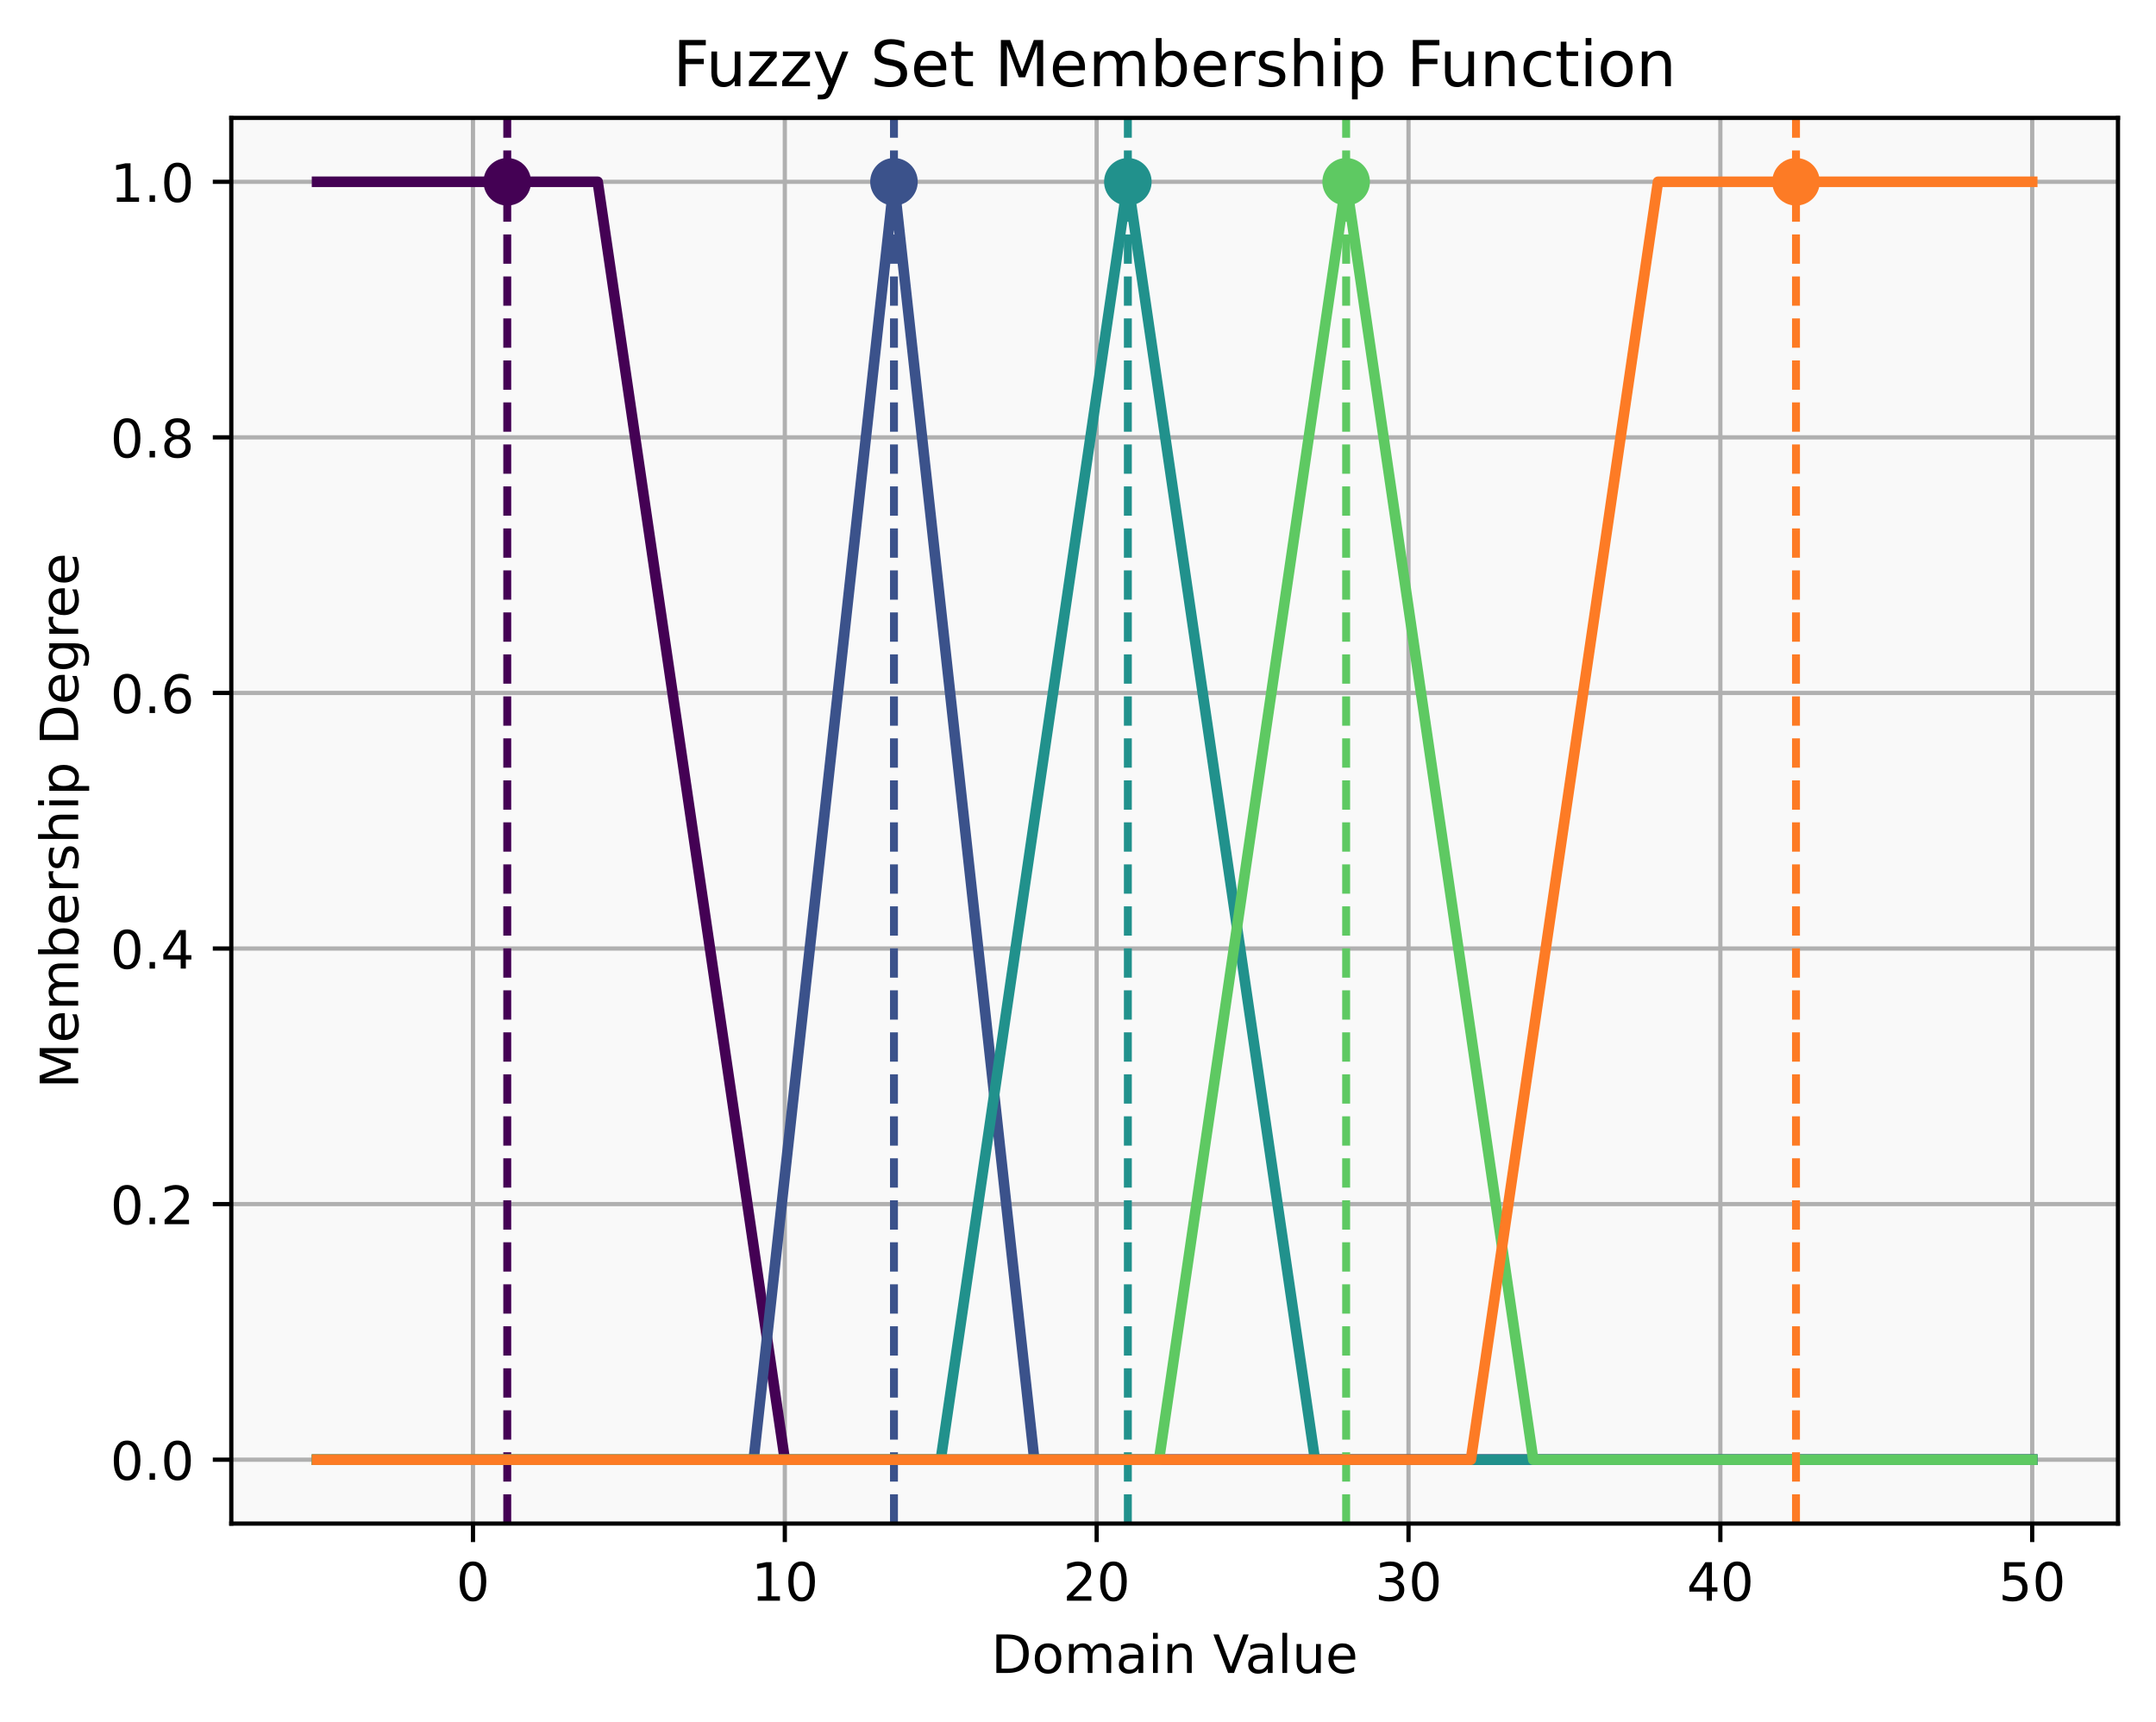
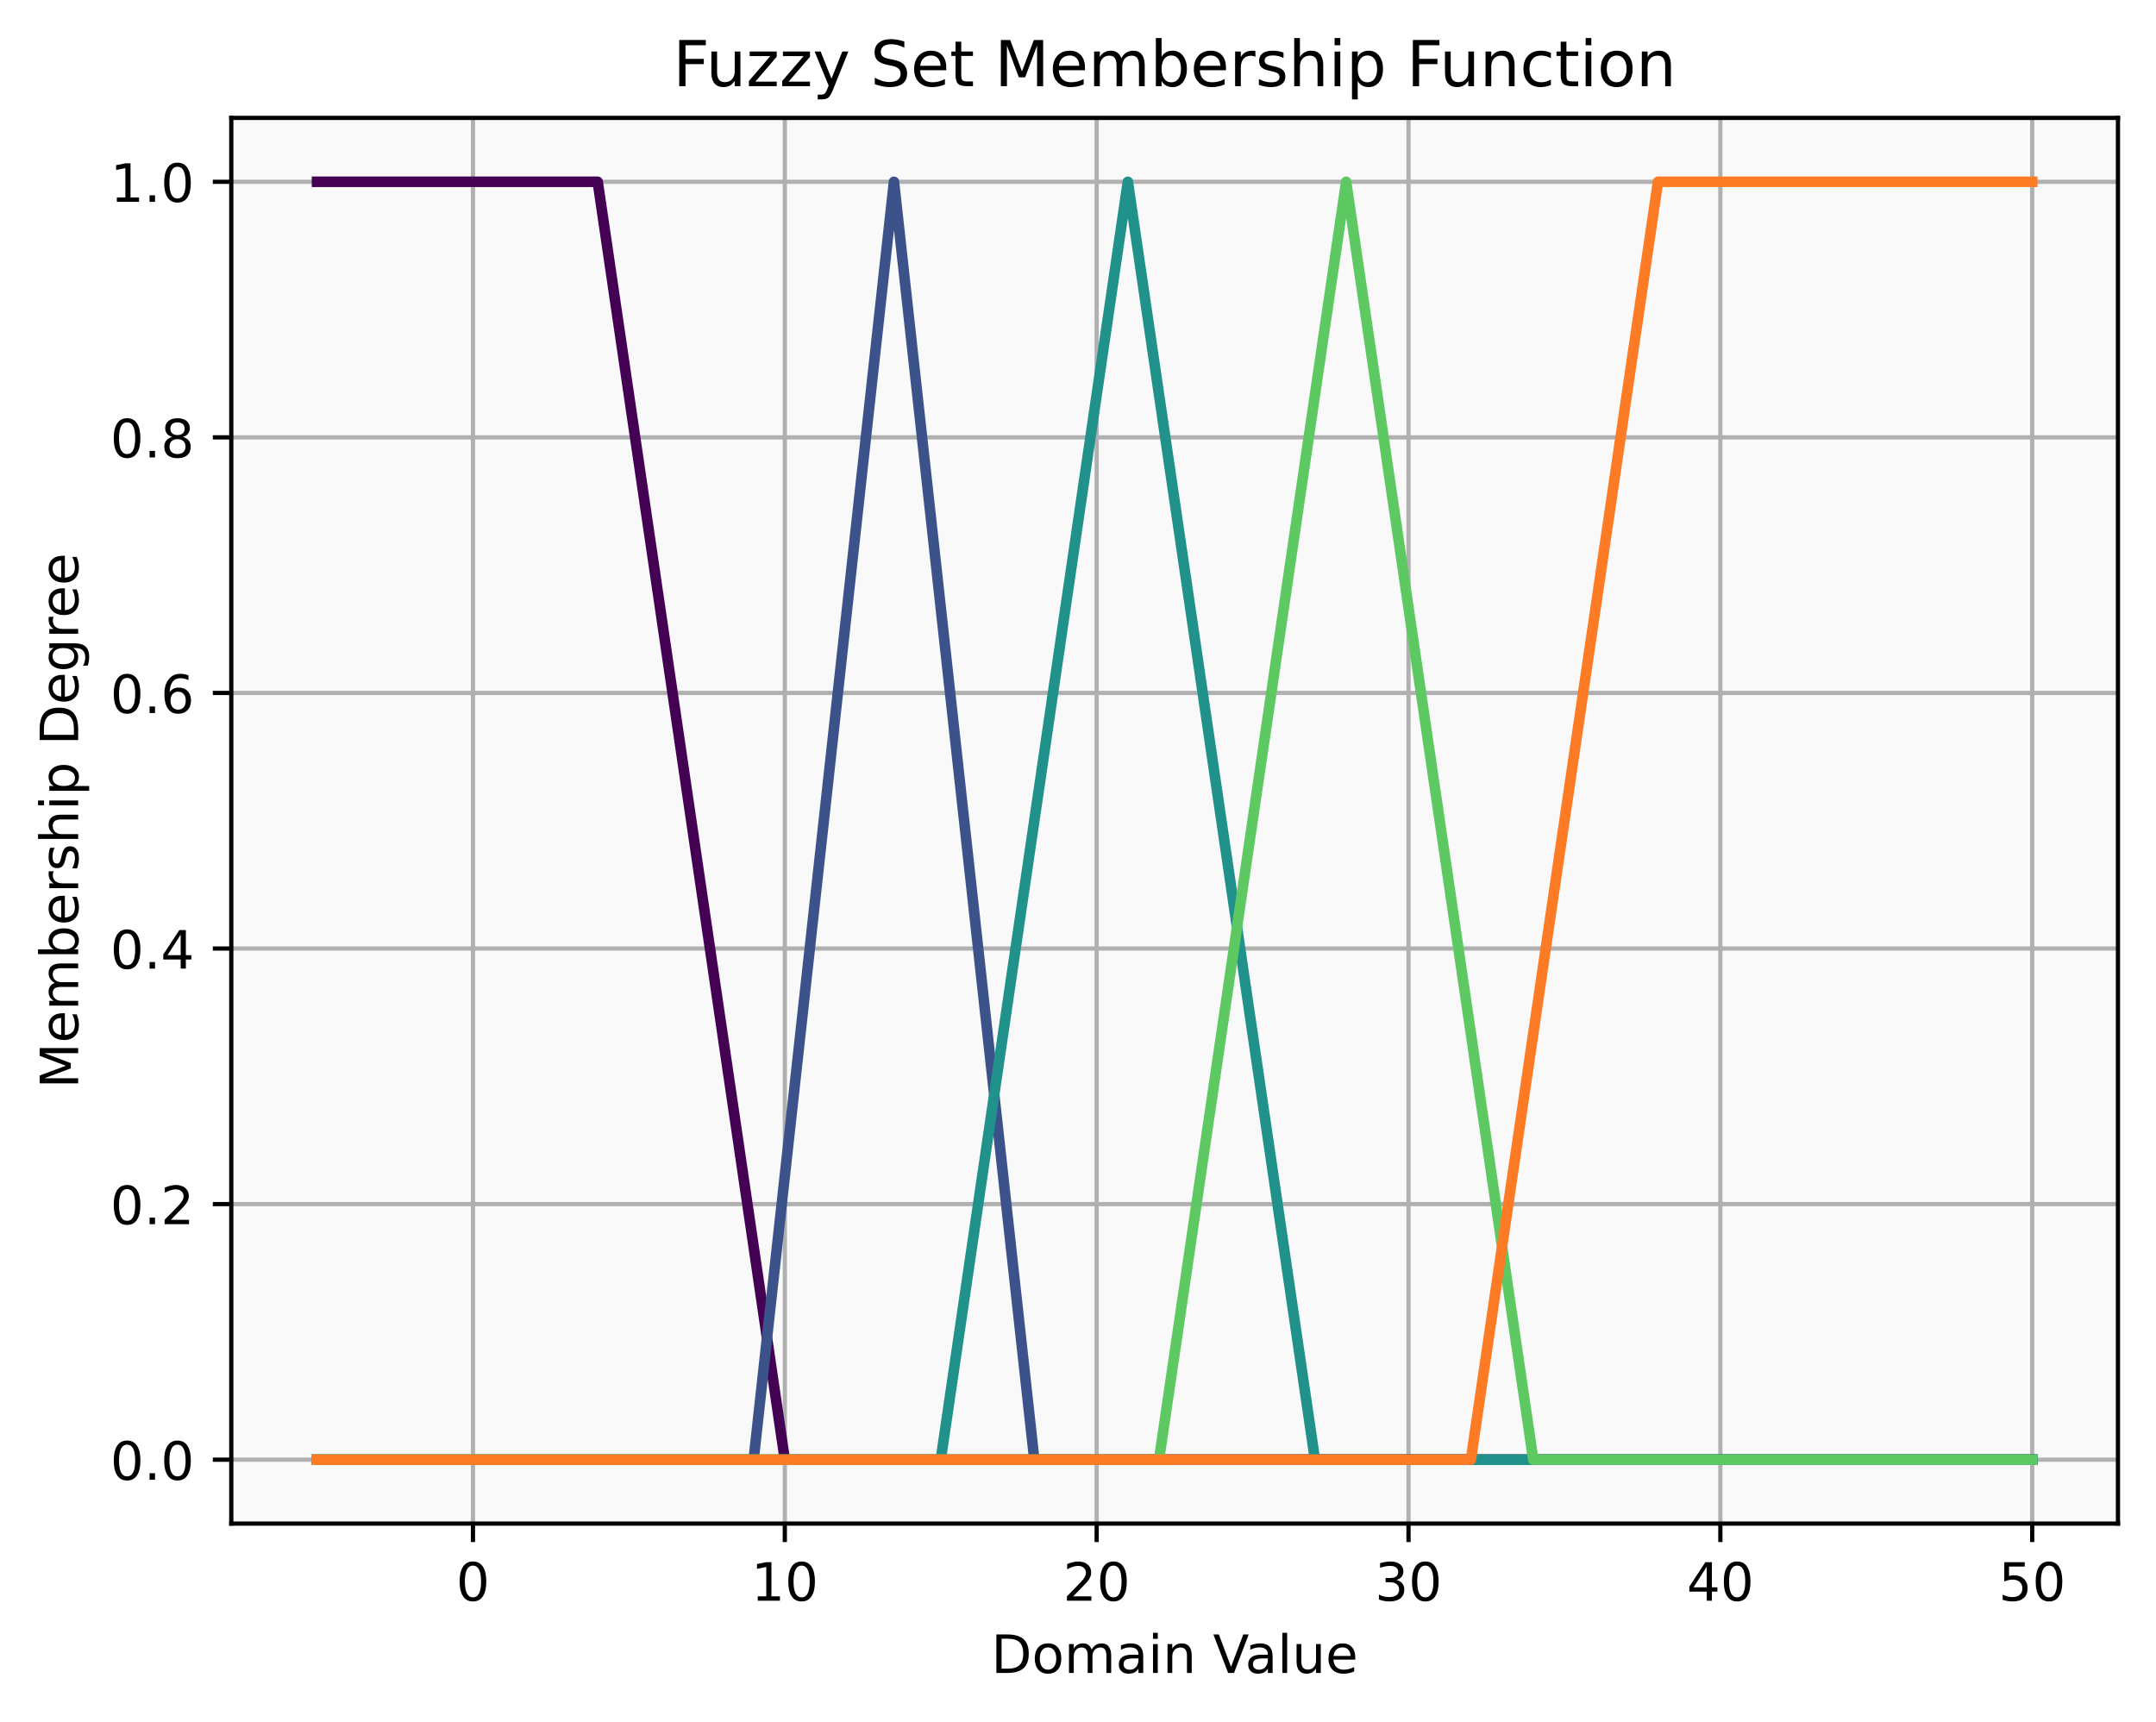
<svg xmlns="http://www.w3.org/2000/svg" xmlns:xlink="http://www.w3.org/1999/xlink" width="408.101pt" height="325.986pt" viewBox="0 0 408.101 325.986" version="1.1">
  <defs>
    <style type="text/css">*{stroke-linejoin: round; stroke-linecap: butt}</style>
  </defs>
  <g id="figure_1">
    <g id="patch_1">
      <path d="M 0 325.986  L 408.101 325.986  L 408.101 0  L 0 0  z " style="fill: #ffffff" />
    </g>
    <g id="axes_1">
      <g id="patch_2">
        <path d="M 43.781 288.43  L 400.901 288.43  L 400.901 22.318  L 43.781 22.318  z " style="fill: #d3d3d3; fill-opacity: 0.133" />
      </g>
      <g id="matplotlib.axis_1">
        <g id="xtick_1">
          <g id="line2d_1">
-             <path d="M 89.528 288.43  L 89.528 22.318  " clip-path="url(#p053560d22e)" style="fill: none; stroke: #b0b0b0; stroke-width: 0.8; stroke-linecap: square" />
+             <path d="M 89.528 288.43  L 89.528 22.318  " clip-path="url(#p61e82cc8e2)" style="fill: none; stroke: #b0b0b0; stroke-width: 0.8; stroke-linecap: square" />
          </g>
          <g id="line2d_2">
            <defs>
-               <path id="md1bb766050" d="M 0 0  L 0 3.5  " style="stroke: #000000; stroke-width: 0.8" />
+               <path id="m8ed351b00f" d="M 0 0  L 0 3.5  " style="stroke: #000000; stroke-width: 0.8" />
            </defs>
            <g>
-               <use xlink:href="#md1bb766050" x="89.528" y="288.43" style="stroke: #000000; stroke-width: 0.8" />
+               <use xlink:href="#m8ed351b00f" x="89.528" y="288.43" style="stroke: #000000; stroke-width: 0.8" />
            </g>
          </g>
          <g id="text_1">
            <g transform="translate(86.34678 303.0286) scale(0.1 -0.1)">
              <defs>
                <path id="DejaVuSans-30" d="M 2034 4250  Q 1547 4250 1301 3770  Q 1056 3291 1056 2328  Q 1056 1369 1301 889  Q 1547 409 2034 409  Q 2525 409 2770 889  Q 3016 1369 3016 2328  Q 3016 3291 2770 3770  Q 2525 4250 2034 4250  z M 2034 4750  Q 2819 4750 3233 4129  Q 3647 3509 3647 2328  Q 3647 1150 3233 529  Q 2819 -91 2034 -91  Q 1250 -91 836 529  Q 422 1150 422 2328  Q 422 3509 836 4129  Q 1250 4750 2034 4750  z " transform="scale(0.015625)" />
              </defs>
              <use xlink:href="#DejaVuSans-30" />
            </g>
          </g>
        </g>
        <g id="xtick_2">
          <g id="line2d_3">
-             <path d="M 148.556 288.43  L 148.556 22.318  " clip-path="url(#p053560d22e)" style="fill: none; stroke: #b0b0b0; stroke-width: 0.8; stroke-linecap: square" />
+             <path d="M 148.556 288.43  L 148.556 22.318  " clip-path="url(#p61e82cc8e2)" style="fill: none; stroke: #b0b0b0; stroke-width: 0.8; stroke-linecap: square" />
          </g>
          <g id="line2d_4">
            <g>
-               <use xlink:href="#md1bb766050" x="148.556" y="288.43" style="stroke: #000000; stroke-width: 0.8" />
+               <use xlink:href="#m8ed351b00f" x="148.556" y="288.43" style="stroke: #000000; stroke-width: 0.8" />
            </g>
          </g>
          <g id="text_2">
            <g transform="translate(142.1936 303.0286) scale(0.1 -0.1)">
              <defs>
                <path id="DejaVuSans-31" d="M 794 531  L 1825 531  L 1825 4091  L 703 3866  L 703 4441  L 1819 4666  L 2450 4666  L 2450 531  L 3481 531  L 3481 0  L 794 0  L 794 531  z " transform="scale(0.015625)" />
              </defs>
              <use xlink:href="#DejaVuSans-31" />
              <use xlink:href="#DejaVuSans-30" transform="translate(63.62305 0)" />
            </g>
          </g>
        </g>
        <g id="xtick_3">
          <g id="line2d_5">
-             <path d="M 207.584 288.43  L 207.584 22.318  " clip-path="url(#p053560d22e)" style="fill: none; stroke: #b0b0b0; stroke-width: 0.8; stroke-linecap: square" />
+             <path d="M 207.584 288.43  L 207.584 22.318  " clip-path="url(#p61e82cc8e2)" style="fill: none; stroke: #b0b0b0; stroke-width: 0.8; stroke-linecap: square" />
          </g>
          <g id="line2d_6">
            <g>
-               <use xlink:href="#md1bb766050" x="207.584" y="288.43" style="stroke: #000000; stroke-width: 0.8" />
+               <use xlink:href="#m8ed351b00f" x="207.584" y="288.43" style="stroke: #000000; stroke-width: 0.8" />
            </g>
          </g>
          <g id="text_3">
            <g transform="translate(201.2217 303.0286) scale(0.1 -0.1)">
              <defs>
                <path id="DejaVuSans-32" d="M 1228 531  L 3431 531  L 3431 0  L 469 0  L 469 531  Q 828 903 1448 1529  Q 2069 2156 2228 2338  Q 2531 2678 2651 2914  Q 2772 3150 2772 3378  Q 2772 3750 2511 3984  Q 2250 4219 1831 4219  Q 1534 4219 1204 4116  Q 875 4013 500 3803  L 500 4441  Q 881 4594 1212 4672  Q 1544 4750 1819 4750  Q 2544 4750 2975 4387  Q 3406 4025 3406 3419  Q 3406 3131 3298 2873  Q 3191 2616 2906 2266  Q 2828 2175 2409 1742  Q 1991 1309 1228 531  z " transform="scale(0.015625)" />
              </defs>
              <use xlink:href="#DejaVuSans-32" />
              <use xlink:href="#DejaVuSans-30" transform="translate(63.62305 0)" />
            </g>
          </g>
        </g>
        <g id="xtick_4">
          <g id="line2d_7">
-             <path d="M 266.612 288.43  L 266.612 22.318  " clip-path="url(#p053560d22e)" style="fill: none; stroke: #b0b0b0; stroke-width: 0.8; stroke-linecap: square" />
+             <path d="M 266.612 288.43  L 266.612 22.318  " clip-path="url(#p61e82cc8e2)" style="fill: none; stroke: #b0b0b0; stroke-width: 0.8; stroke-linecap: square" />
          </g>
          <g id="line2d_8">
            <g>
-               <use xlink:href="#md1bb766050" x="266.612" y="288.43" style="stroke: #000000; stroke-width: 0.8" />
+               <use xlink:href="#m8ed351b00f" x="266.612" y="288.43" style="stroke: #000000; stroke-width: 0.8" />
            </g>
          </g>
          <g id="text_4">
            <g transform="translate(260.2498 303.0286) scale(0.1 -0.1)">
              <defs>
                <path id="DejaVuSans-33" d="M 2597 2516  Q 3050 2419 3304 2112  Q 3559 1806 3559 1356  Q 3559 666 3084 287  Q 2609 -91 1734 -91  Q 1441 -91 1130 -33  Q 819 25 488 141  L 488 750  Q 750 597 1062 519  Q 1375 441 1716 441  Q 2309 441 2620 675  Q 2931 909 2931 1356  Q 2931 1769 2642 2001  Q 2353 2234 1838 2234  L 1294 2234  L 1294 2753  L 1863 2753  Q 2328 2753 2575 2939  Q 2822 3125 2822 3475  Q 2822 3834 2567 4026  Q 2313 4219 1838 4219  Q 1578 4219 1281 4162  Q 984 4106 628 3988  L 628 4550  Q 988 4650 1302 4700  Q 1616 4750 1894 4750  Q 2613 4750 3031 4423  Q 3450 4097 3450 3541  Q 3450 3153 3228 2886  Q 3006 2619 2597 2516  z " transform="scale(0.015625)" />
              </defs>
              <use xlink:href="#DejaVuSans-33" />
              <use xlink:href="#DejaVuSans-30" transform="translate(63.62305 0)" />
            </g>
          </g>
        </g>
        <g id="xtick_5">
          <g id="line2d_9">
-             <path d="M 325.64 288.43  L 325.64 22.318  " clip-path="url(#p053560d22e)" style="fill: none; stroke: #b0b0b0; stroke-width: 0.8; stroke-linecap: square" />
+             <path d="M 325.64 288.43  L 325.64 22.318  " clip-path="url(#p61e82cc8e2)" style="fill: none; stroke: #b0b0b0; stroke-width: 0.8; stroke-linecap: square" />
          </g>
          <g id="line2d_10">
            <g>
-               <use xlink:href="#md1bb766050" x="325.64" y="288.43" style="stroke: #000000; stroke-width: 0.8" />
+               <use xlink:href="#m8ed351b00f" x="325.64" y="288.43" style="stroke: #000000; stroke-width: 0.8" />
            </g>
          </g>
          <g id="text_5">
            <g transform="translate(319.2779 303.0286) scale(0.1 -0.1)">
              <defs>
                <path id="DejaVuSans-34" d="M 2419 4116  L 825 1625  L 2419 1625  L 2419 4116  z M 2253 4666  L 3047 4666  L 3047 1625  L 3713 1625  L 3713 1100  L 3047 1100  L 3047 0  L 2419 0  L 2419 1100  L 313 1100  L 313 1709  L 2253 4666  z " transform="scale(0.015625)" />
              </defs>
              <use xlink:href="#DejaVuSans-34" />
              <use xlink:href="#DejaVuSans-30" transform="translate(63.62305 0)" />
            </g>
          </g>
        </g>
        <g id="xtick_6">
          <g id="line2d_11">
-             <path d="M 384.669 288.43  L 384.669 22.318  " clip-path="url(#p053560d22e)" style="fill: none; stroke: #b0b0b0; stroke-width: 0.8; stroke-linecap: square" />
+             <path d="M 384.669 288.43  L 384.669 22.318  " clip-path="url(#p61e82cc8e2)" style="fill: none; stroke: #b0b0b0; stroke-width: 0.8; stroke-linecap: square" />
          </g>
          <g id="line2d_12">
            <g>
-               <use xlink:href="#md1bb766050" x="384.669" y="288.43" style="stroke: #000000; stroke-width: 0.8" />
+               <use xlink:href="#m8ed351b00f" x="384.669" y="288.43" style="stroke: #000000; stroke-width: 0.8" />
            </g>
          </g>
          <g id="text_6">
            <g transform="translate(378.306 303.0286) scale(0.1 -0.1)">
              <defs>
                <path id="DejaVuSans-35" d="M 691 4666  L 3169 4666  L 3169 4134  L 1269 4134  L 1269 2991  Q 1406 3038 1543 3061  Q 1681 3084 1819 3084  Q 2600 3084 3056 2656  Q 3513 2228 3513 1497  Q 3513 744 3044 326  Q 2575 -91 1722 -91  Q 1428 -91 1123 -41  Q 819 9 494 109  L 494 744  Q 775 591 1075 516  Q 1375 441 1709 441  Q 2250 441 2565 725  Q 2881 1009 2881 1497  Q 2881 1984 2565 2268  Q 2250 2553 1709 2553  Q 1456 2553 1204 2497  Q 953 2441 691 2322  L 691 4666  z " transform="scale(0.015625)" />
              </defs>
              <use xlink:href="#DejaVuSans-35" />
              <use xlink:href="#DejaVuSans-30" transform="translate(63.62305 0)" />
            </g>
          </g>
        </g>
        <g id="text_7">
          <g transform="translate(187.6194 316.7067) scale(0.1 -0.1)">
            <defs>
              <path id="DejaVuSans-44" d="M 1259 4147  L 1259 519  L 2022 519  Q 2988 519 3436 956  Q 3884 1394 3884 2338  Q 3884 3275 3436 3711  Q 2988 4147 2022 4147  L 1259 4147  z M 628 4666  L 1925 4666  Q 3281 4666 3915 4102  Q 4550 3538 4550 2338  Q 4550 1131 3912 565  Q 3275 0 1925 0  L 628 0  L 628 4666  z " transform="scale(0.015625)" />
              <path id="DejaVuSans-6f" d="M 1959 3097  Q 1497 3097 1228 2736  Q 959 2375 959 1747  Q 959 1119 1226 758  Q 1494 397 1959 397  Q 2419 397 2687 759  Q 2956 1122 2956 1747  Q 2956 2369 2687 2733  Q 2419 3097 1959 3097  z M 1959 3584  Q 2709 3584 3137 3096  Q 3566 2609 3566 1747  Q 3566 888 3137 398  Q 2709 -91 1959 -91  Q 1206 -91 779 398  Q 353 888 353 1747  Q 353 2609 779 3096  Q 1206 3584 1959 3584  z " transform="scale(0.015625)" />
              <path id="DejaVuSans-6d" d="M 3328 2828  Q 3544 3216 3844 3400  Q 4144 3584 4550 3584  Q 5097 3584 5394 3201  Q 5691 2819 5691 2113  L 5691 0  L 5113 0  L 5113 2094  Q 5113 2597 4934 2840  Q 4756 3084 4391 3084  Q 3944 3084 3684 2787  Q 3425 2491 3425 1978  L 3425 0  L 2847 0  L 2847 2094  Q 2847 2600 2669 2842  Q 2491 3084 2119 3084  Q 1678 3084 1418 2786  Q 1159 2488 1159 1978  L 1159 0  L 581 0  L 581 3500  L 1159 3500  L 1159 2956  Q 1356 3278 1631 3431  Q 1906 3584 2284 3584  Q 2666 3584 2933 3390  Q 3200 3197 3328 2828  z " transform="scale(0.015625)" />
              <path id="DejaVuSans-61" d="M 2194 1759  Q 1497 1759 1228 1600  Q 959 1441 959 1056  Q 959 750 1161 570  Q 1363 391 1709 391  Q 2188 391 2477 730  Q 2766 1069 2766 1631  L 2766 1759  L 2194 1759  z M 3341 1997  L 3341 0  L 2766 0  L 2766 531  Q 2569 213 2275 61  Q 1981 -91 1556 -91  Q 1019 -91 701 211  Q 384 513 384 1019  Q 384 1609 779 1909  Q 1175 2209 1959 2209  L 2766 2209  L 2766 2266  Q 2766 2663 2505 2880  Q 2244 3097 1772 3097  Q 1472 3097 1187 3025  Q 903 2953 641 2809  L 641 3341  Q 956 3463 1253 3523  Q 1550 3584 1831 3584  Q 2591 3584 2966 3190  Q 3341 2797 3341 1997  z " transform="scale(0.015625)" />
              <path id="DejaVuSans-69" d="M 603 3500  L 1178 3500  L 1178 0  L 603 0  L 603 3500  z M 603 4863  L 1178 4863  L 1178 4134  L 603 4134  L 603 4863  z " transform="scale(0.015625)" />
              <path id="DejaVuSans-6e" d="M 3513 2113  L 3513 0  L 2938 0  L 2938 2094  Q 2938 2591 2744 2837  Q 2550 3084 2163 3084  Q 1697 3084 1428 2787  Q 1159 2491 1159 1978  L 1159 0  L 581 0  L 581 3500  L 1159 3500  L 1159 2956  Q 1366 3272 1645 3428  Q 1925 3584 2291 3584  Q 2894 3584 3203 3211  Q 3513 2838 3513 2113  z " transform="scale(0.015625)" />
              <path id="DejaVuSans-20" transform="scale(0.015625)" />
              <path id="DejaVuSans-56" d="M 1831 0  L 50 4666  L 709 4666  L 2188 738  L 3669 4666  L 4325 4666  L 2547 0  L 1831 0  z " transform="scale(0.015625)" />
              <path id="DejaVuSans-6c" d="M 603 4863  L 1178 4863  L 1178 0  L 603 0  L 603 4863  z " transform="scale(0.015625)" />
              <path id="DejaVuSans-75" d="M 544 1381  L 544 3500  L 1119 3500  L 1119 1403  Q 1119 906 1312 657  Q 1506 409 1894 409  Q 2359 409 2629 706  Q 2900 1003 2900 1516  L 2900 3500  L 3475 3500  L 3475 0  L 2900 0  L 2900 538  Q 2691 219 2414 64  Q 2138 -91 1772 -91  Q 1169 -91 856 284  Q 544 659 544 1381  z M 1991 3584  L 1991 3584  z " transform="scale(0.015625)" />
              <path id="DejaVuSans-65" d="M 3597 1894  L 3597 1613  L 953 1613  Q 991 1019 1311 708  Q 1631 397 2203 397  Q 2534 397 2845 478  Q 3156 559 3463 722  L 3463 178  Q 3153 47 2828 -22  Q 2503 -91 2169 -91  Q 1331 -91 842 396  Q 353 884 353 1716  Q 353 2575 817 3079  Q 1281 3584 2069 3584  Q 2775 3584 3186 3129  Q 3597 2675 3597 1894  z M 3022 2063  Q 3016 2534 2758 2815  Q 2500 3097 2075 3097  Q 1594 3097 1305 2825  Q 1016 2553 972 2059  L 3022 2063  z " transform="scale(0.015625)" />
            </defs>
            <use xlink:href="#DejaVuSans-44" />
            <use xlink:href="#DejaVuSans-6f" transform="translate(77.00195 0)" />
            <use xlink:href="#DejaVuSans-6d" transform="translate(138.1836 0)" />
            <use xlink:href="#DejaVuSans-61" transform="translate(235.5957 0)" />
            <use xlink:href="#DejaVuSans-69" transform="translate(296.875 0)" />
            <use xlink:href="#DejaVuSans-6e" transform="translate(324.6582 0)" />
            <use xlink:href="#DejaVuSans-20" transform="translate(388.0371 0)" />
            <use xlink:href="#DejaVuSans-56" transform="translate(419.8242 0)" />
            <use xlink:href="#DejaVuSans-61" transform="translate(480.4824 0)" />
            <use xlink:href="#DejaVuSans-6c" transform="translate(541.7617 0)" />
            <use xlink:href="#DejaVuSans-75" transform="translate(569.5449 0)" />
            <use xlink:href="#DejaVuSans-65" transform="translate(632.9238 0)" />
          </g>
        </g>
      </g>
      <g id="matplotlib.axis_2">
        <g id="ytick_1">
          <g id="line2d_13">
-             <path d="M 43.781 276.334  L 400.901 276.334  " clip-path="url(#p053560d22e)" style="fill: none; stroke: #b0b0b0; stroke-width: 0.8; stroke-linecap: square" />
+             <path d="M 43.781 276.334  L 400.901 276.334  " clip-path="url(#p61e82cc8e2)" style="fill: none; stroke: #b0b0b0; stroke-width: 0.8; stroke-linecap: square" />
          </g>
          <g id="line2d_14">
            <defs>
-               <path id="mac6c2e656a" d="M 0 0  L -3.5 0  " style="stroke: #000000; stroke-width: 0.8" />
+               <path id="m18033835db" d="M 0 0  L -3.5 0  " style="stroke: #000000; stroke-width: 0.8" />
            </defs>
            <g>
-               <use xlink:href="#mac6c2e656a" x="43.781" y="276.334" style="stroke: #000000; stroke-width: 0.8" />
+               <use xlink:href="#m18033835db" x="43.781" y="276.334" style="stroke: #000000; stroke-width: 0.8" />
            </g>
          </g>
          <g id="text_8">
            <g transform="translate(20.87813 280.1333) scale(0.1 -0.1)">
              <defs>
                <path id="DejaVuSans-2e" d="M 684 794  L 1344 794  L 1344 0  L 684 0  L 684 794  z " transform="scale(0.015625)" />
              </defs>
              <use xlink:href="#DejaVuSans-30" />
              <use xlink:href="#DejaVuSans-2e" transform="translate(63.62305 0)" />
              <use xlink:href="#DejaVuSans-30" transform="translate(95.41016 0)" />
            </g>
          </g>
        </g>
        <g id="ytick_2">
          <g id="line2d_15">
-             <path d="M 43.781 227.95  L 400.901 227.95  " clip-path="url(#p053560d22e)" style="fill: none; stroke: #b0b0b0; stroke-width: 0.8; stroke-linecap: square" />
+             <path d="M 43.781 227.95  L 400.901 227.95  " clip-path="url(#p61e82cc8e2)" style="fill: none; stroke: #b0b0b0; stroke-width: 0.8; stroke-linecap: square" />
          </g>
          <g id="line2d_16">
            <g>
-               <use xlink:href="#mac6c2e656a" x="43.781" y="227.95" style="stroke: #000000; stroke-width: 0.8" />
+               <use xlink:href="#m18033835db" x="43.781" y="227.95" style="stroke: #000000; stroke-width: 0.8" />
            </g>
          </g>
          <g id="text_9">
            <g transform="translate(20.87813 231.7493) scale(0.1 -0.1)">
              <use xlink:href="#DejaVuSans-30" />
              <use xlink:href="#DejaVuSans-2e" transform="translate(63.62305 0)" />
              <use xlink:href="#DejaVuSans-32" transform="translate(95.41016 0)" />
            </g>
          </g>
        </g>
        <g id="ytick_3">
          <g id="line2d_17">
-             <path d="M 43.781 179.566  L 400.901 179.566  " clip-path="url(#p053560d22e)" style="fill: none; stroke: #b0b0b0; stroke-width: 0.8; stroke-linecap: square" />
+             <path d="M 43.781 179.566  L 400.901 179.566  " clip-path="url(#p61e82cc8e2)" style="fill: none; stroke: #b0b0b0; stroke-width: 0.8; stroke-linecap: square" />
          </g>
          <g id="line2d_18">
            <g>
-               <use xlink:href="#mac6c2e656a" x="43.781" y="179.566" style="stroke: #000000; stroke-width: 0.8" />
+               <use xlink:href="#m18033835db" x="43.781" y="179.566" style="stroke: #000000; stroke-width: 0.8" />
            </g>
          </g>
          <g id="text_10">
            <g transform="translate(20.87813 183.3653) scale(0.1 -0.1)">
              <use xlink:href="#DejaVuSans-30" />
              <use xlink:href="#DejaVuSans-2e" transform="translate(63.62305 0)" />
              <use xlink:href="#DejaVuSans-34" transform="translate(95.41016 0)" />
            </g>
          </g>
        </g>
        <g id="ytick_4">
          <g id="line2d_19">
-             <path d="M 43.781 131.182  L 400.901 131.182  " clip-path="url(#p053560d22e)" style="fill: none; stroke: #b0b0b0; stroke-width: 0.8; stroke-linecap: square" />
+             <path d="M 43.781 131.182  L 400.901 131.182  " clip-path="url(#p61e82cc8e2)" style="fill: none; stroke: #b0b0b0; stroke-width: 0.8; stroke-linecap: square" />
          </g>
          <g id="line2d_20">
            <g>
-               <use xlink:href="#mac6c2e656a" x="43.781" y="131.182" style="stroke: #000000; stroke-width: 0.8" />
+               <use xlink:href="#m18033835db" x="43.781" y="131.182" style="stroke: #000000; stroke-width: 0.8" />
            </g>
          </g>
          <g id="text_11">
            <g transform="translate(20.87813 134.9813) scale(0.1 -0.1)">
              <defs>
                <path id="DejaVuSans-36" d="M 2113 2584  Q 1688 2584 1439 2293  Q 1191 2003 1191 1497  Q 1191 994 1439 701  Q 1688 409 2113 409  Q 2538 409 2786 701  Q 3034 994 3034 1497  Q 3034 2003 2786 2293  Q 2538 2584 2113 2584  z M 3366 4563  L 3366 3988  Q 3128 4100 2886 4159  Q 2644 4219 2406 4219  Q 1781 4219 1451 3797  Q 1122 3375 1075 2522  Q 1259 2794 1537 2939  Q 1816 3084 2150 3084  Q 2853 3084 3261 2657  Q 3669 2231 3669 1497  Q 3669 778 3244 343  Q 2819 -91 2113 -91  Q 1303 -91 875 529  Q 447 1150 447 2328  Q 447 3434 972 4092  Q 1497 4750 2381 4750  Q 2619 4750 2861 4703  Q 3103 4656 3366 4563  z " transform="scale(0.015625)" />
              </defs>
              <use xlink:href="#DejaVuSans-30" />
              <use xlink:href="#DejaVuSans-2e" transform="translate(63.62305 0)" />
              <use xlink:href="#DejaVuSans-36" transform="translate(95.41016 0)" />
            </g>
          </g>
        </g>
        <g id="ytick_5">
          <g id="line2d_21">
-             <path d="M 43.781 82.798  L 400.901 82.798  " clip-path="url(#p053560d22e)" style="fill: none; stroke: #b0b0b0; stroke-width: 0.8; stroke-linecap: square" />
+             <path d="M 43.781 82.798  L 400.901 82.798  " clip-path="url(#p61e82cc8e2)" style="fill: none; stroke: #b0b0b0; stroke-width: 0.8; stroke-linecap: square" />
          </g>
          <g id="line2d_22">
            <g>
-               <use xlink:href="#mac6c2e656a" x="43.781" y="82.798" style="stroke: #000000; stroke-width: 0.8" />
+               <use xlink:href="#m18033835db" x="43.781" y="82.798" style="stroke: #000000; stroke-width: 0.8" />
            </g>
          </g>
          <g id="text_12">
            <g transform="translate(20.87813 86.59734) scale(0.1 -0.1)">
              <defs>
                <path id="DejaVuSans-38" d="M 2034 2216  Q 1584 2216 1326 1975  Q 1069 1734 1069 1313  Q 1069 891 1326 650  Q 1584 409 2034 409  Q 2484 409 2743 651  Q 3003 894 3003 1313  Q 3003 1734 2745 1975  Q 2488 2216 2034 2216  z M 1403 2484  Q 997 2584 770 2862  Q 544 3141 544 3541  Q 544 4100 942 4425  Q 1341 4750 2034 4750  Q 2731 4750 3128 4425  Q 3525 4100 3525 3541  Q 3525 3141 3298 2862  Q 3072 2584 2669 2484  Q 3125 2378 3379 2068  Q 3634 1759 3634 1313  Q 3634 634 3220 271  Q 2806 -91 2034 -91  Q 1263 -91 848 271  Q 434 634 434 1313  Q 434 1759 690 2068  Q 947 2378 1403 2484  z M 1172 3481  Q 1172 3119 1398 2916  Q 1625 2713 2034 2713  Q 2441 2713 2670 2916  Q 2900 3119 2900 3481  Q 2900 3844 2670 4047  Q 2441 4250 2034 4250  Q 1625 4250 1398 4047  Q 1172 3844 1172 3481  z " transform="scale(0.015625)" />
              </defs>
              <use xlink:href="#DejaVuSans-30" />
              <use xlink:href="#DejaVuSans-2e" transform="translate(63.62305 0)" />
              <use xlink:href="#DejaVuSans-38" transform="translate(95.41016 0)" />
            </g>
          </g>
        </g>
        <g id="ytick_6">
          <g id="line2d_23">
-             <path d="M 43.781 34.414  L 400.901 34.414  " clip-path="url(#p053560d22e)" style="fill: none; stroke: #b0b0b0; stroke-width: 0.8; stroke-linecap: square" />
+             <path d="M 43.781 34.414  L 400.901 34.414  " clip-path="url(#p61e82cc8e2)" style="fill: none; stroke: #b0b0b0; stroke-width: 0.8; stroke-linecap: square" />
          </g>
          <g id="line2d_24">
            <g>
-               <use xlink:href="#mac6c2e656a" x="43.781" y="34.414" style="stroke: #000000; stroke-width: 0.8" />
+               <use xlink:href="#m18033835db" x="43.781" y="34.414" style="stroke: #000000; stroke-width: 0.8" />
            </g>
          </g>
          <g id="text_13">
            <g transform="translate(20.87813 38.21334) scale(0.1 -0.1)">
              <use xlink:href="#DejaVuSans-31" />
              <use xlink:href="#DejaVuSans-2e" transform="translate(63.62305 0)" />
              <use xlink:href="#DejaVuSans-30" transform="translate(95.41016 0)" />
            </g>
          </g>
        </g>
        <g id="text_14">
          <g transform="translate(14.79844 206.064) rotate(-90) scale(0.1 -0.1)">
            <defs>
              <path id="DejaVuSans-4d" d="M 628 4666  L 1569 4666  L 2759 1491  L 3956 4666  L 4897 4666  L 4897 0  L 4281 0  L 4281 4097  L 3078 897  L 2444 897  L 1241 4097  L 1241 0  L 628 0  L 628 4666  z " transform="scale(0.015625)" />
              <path id="DejaVuSans-62" d="M 3116 1747  Q 3116 2381 2855 2742  Q 2594 3103 2138 3103  Q 1681 3103 1420 2742  Q 1159 2381 1159 1747  Q 1159 1113 1420 752  Q 1681 391 2138 391  Q 2594 391 2855 752  Q 3116 1113 3116 1747  z M 1159 2969  Q 1341 3281 1617 3432  Q 1894 3584 2278 3584  Q 2916 3584 3314 3078  Q 3713 2572 3713 1747  Q 3713 922 3314 415  Q 2916 -91 2278 -91  Q 1894 -91 1617 61  Q 1341 213 1159 525  L 1159 0  L 581 0  L 581 4863  L 1159 4863  L 1159 2969  z " transform="scale(0.015625)" />
              <path id="DejaVuSans-72" d="M 2631 2963  Q 2534 3019 2420 3045  Q 2306 3072 2169 3072  Q 1681 3072 1420 2755  Q 1159 2438 1159 1844  L 1159 0  L 581 0  L 581 3500  L 1159 3500  L 1159 2956  Q 1341 3275 1631 3429  Q 1922 3584 2338 3584  Q 2397 3584 2469 3576  Q 2541 3569 2628 3553  L 2631 2963  z " transform="scale(0.015625)" />
              <path id="DejaVuSans-73" d="M 2834 3397  L 2834 2853  Q 2591 2978 2328 3040  Q 2066 3103 1784 3103  Q 1356 3103 1142 2972  Q 928 2841 928 2578  Q 928 2378 1081 2264  Q 1234 2150 1697 2047  L 1894 2003  Q 2506 1872 2764 1633  Q 3022 1394 3022 966  Q 3022 478 2636 193  Q 2250 -91 1575 -91  Q 1294 -91 989 -36  Q 684 19 347 128  L 347 722  Q 666 556 975 473  Q 1284 391 1588 391  Q 1994 391 2212 530  Q 2431 669 2431 922  Q 2431 1156 2273 1281  Q 2116 1406 1581 1522  L 1381 1569  Q 847 1681 609 1914  Q 372 2147 372 2553  Q 372 3047 722 3315  Q 1072 3584 1716 3584  Q 2034 3584 2315 3537  Q 2597 3491 2834 3397  z " transform="scale(0.015625)" />
              <path id="DejaVuSans-68" d="M 3513 2113  L 3513 0  L 2938 0  L 2938 2094  Q 2938 2591 2744 2837  Q 2550 3084 2163 3084  Q 1697 3084 1428 2787  Q 1159 2491 1159 1978  L 1159 0  L 581 0  L 581 4863  L 1159 4863  L 1159 2956  Q 1366 3272 1645 3428  Q 1925 3584 2291 3584  Q 2894 3584 3203 3211  Q 3513 2838 3513 2113  z " transform="scale(0.015625)" />
              <path id="DejaVuSans-70" d="M 1159 525  L 1159 -1331  L 581 -1331  L 581 3500  L 1159 3500  L 1159 2969  Q 1341 3281 1617 3432  Q 1894 3584 2278 3584  Q 2916 3584 3314 3078  Q 3713 2572 3713 1747  Q 3713 922 3314 415  Q 2916 -91 2278 -91  Q 1894 -91 1617 61  Q 1341 213 1159 525  z M 3116 1747  Q 3116 2381 2855 2742  Q 2594 3103 2138 3103  Q 1681 3103 1420 2742  Q 1159 2381 1159 1747  Q 1159 1113 1420 752  Q 1681 391 2138 391  Q 2594 391 2855 752  Q 3116 1113 3116 1747  z " transform="scale(0.015625)" />
              <path id="DejaVuSans-67" d="M 2906 1791  Q 2906 2416 2648 2759  Q 2391 3103 1925 3103  Q 1463 3103 1205 2759  Q 947 2416 947 1791  Q 947 1169 1205 825  Q 1463 481 1925 481  Q 2391 481 2648 825  Q 2906 1169 2906 1791  z M 3481 434  Q 3481 -459 3084 -895  Q 2688 -1331 1869 -1331  Q 1566 -1331 1297 -1286  Q 1028 -1241 775 -1147  L 775 -588  Q 1028 -725 1275 -790  Q 1522 -856 1778 -856  Q 2344 -856 2625 -561  Q 2906 -266 2906 331  L 2906 616  Q 2728 306 2450 153  Q 2172 0 1784 0  Q 1141 0 747 490  Q 353 981 353 1791  Q 353 2603 747 3093  Q 1141 3584 1784 3584  Q 2172 3584 2450 3431  Q 2728 3278 2906 2969  L 2906 3500  L 3481 3500  L 3481 434  z " transform="scale(0.015625)" />
            </defs>
            <use xlink:href="#DejaVuSans-4d" />
            <use xlink:href="#DejaVuSans-65" transform="translate(86.2793 0)" />
            <use xlink:href="#DejaVuSans-6d" transform="translate(147.8027 0)" />
            <use xlink:href="#DejaVuSans-62" transform="translate(245.2148 0)" />
            <use xlink:href="#DejaVuSans-65" transform="translate(308.6914 0)" />
            <use xlink:href="#DejaVuSans-72" transform="translate(370.2148 0)" />
            <use xlink:href="#DejaVuSans-73" transform="translate(411.3281 0)" />
            <use xlink:href="#DejaVuSans-68" transform="translate(463.4277 0)" />
            <use xlink:href="#DejaVuSans-69" transform="translate(526.8066 0)" />
            <use xlink:href="#DejaVuSans-70" transform="translate(554.5898 0)" />
            <use xlink:href="#DejaVuSans-20" transform="translate(618.0664 0)" />
            <use xlink:href="#DejaVuSans-44" transform="translate(649.8535 0)" />
            <use xlink:href="#DejaVuSans-65" transform="translate(726.8555 0)" />
            <use xlink:href="#DejaVuSans-67" transform="translate(788.3789 0)" />
            <use xlink:href="#DejaVuSans-72" transform="translate(851.8555 0)" />
            <use xlink:href="#DejaVuSans-65" transform="translate(890.7188 0)" />
            <use xlink:href="#DejaVuSans-65" transform="translate(952.2422 0)" />
          </g>
        </g>
      </g>
      <g id="line2d_25">
-         <path d="M 60.014 34.414  L 113.139 34.414  L 148.556 276.334  L 384.669 276.334  L 384.669 276.334  " clip-path="url(#p053560d22e)" style="fill: none; stroke: #440154; stroke-width: 2; stroke-linecap: square" />
+         <path d="M 60.014 34.414  L 113.139 34.414  L 148.556 276.334  L 384.669 276.334  L 384.669 276.334  " clip-path="url(#p61e82cc8e2)" style="fill: none; stroke: #440154; stroke-width: 2; stroke-linecap: square" />
      </g>
      <g id="line2d_26">
-         <path d="M 96.018 288.43  L 96.018 22.318  " clip-path="url(#p053560d22e)" style="fill: none; stroke-dasharray: 5.55,2.4; stroke-dashoffset: 0; stroke: #440154; stroke-width: 1.5" />
+         <path d="M 60.014 276.334  L 142.653 276.334  L 169.216 34.414  L 195.779 276.334  L 384.669 276.334  L 384.669 276.334  " clip-path="url(#p61e82cc8e2)" style="fill: none; stroke: #3b528b; stroke-width: 2; stroke-linecap: square" />
      </g>
      <g id="line2d_27">
-         <defs>
-           <path id="m954f0f92e1" d="M 0 4  C 1.061 4 2.078 3.579 2.828 2.828  C 3.579 2.078 4 1.061 4 0  C 4 -1.061 3.579 -2.078 2.828 -2.828  C 2.078 -3.579 1.061 -4 0 -4  C -1.061 -4 -2.078 -3.579 -2.828 -2.828  C -3.579 -2.078 -4 -1.061 -4 0  C -4 1.061 -3.579 2.078 -2.828 2.828  C -2.078 3.579 -1.061 4 0 4  z " style="stroke: #440154" />
-         </defs>
-         <g clip-path="url(#p053560d22e)">
-           <use xlink:href="#m954f0f92e1" x="96.018" y="34.414" style="fill: #440154; stroke: #440154" />
-         </g>
+         <path d="M 60.014 276.334  L 178.07 276.334  L 213.487 34.414  L 248.904 276.334  L 384.669 276.334  L 384.669 276.334  " clip-path="url(#p61e82cc8e2)" style="fill: none; stroke: #21918c; stroke-width: 2; stroke-linecap: square" />
      </g>
      <g id="line2d_28">
-         <path d="M 60.014 276.334  L 142.653 276.334  L 169.216 34.414  L 195.779 276.334  L 384.669 276.334  L 384.669 276.334  " clip-path="url(#p053560d22e)" style="fill: none; stroke: #3b528b; stroke-width: 2; stroke-linecap: square" />
+         <path d="M 60.014 276.334  L 219.39 276.334  L 254.807 34.414  L 290.224 276.334  L 384.669 276.334  L 384.669 276.334  " clip-path="url(#p61e82cc8e2)" style="fill: none; stroke: #5ec962; stroke-width: 2; stroke-linecap: square" />
      </g>
      <g id="line2d_29">
-         <path d="M 169.216 288.43  L 169.216 22.318  " clip-path="url(#p053560d22e)" style="fill: none; stroke-dasharray: 5.55,2.4; stroke-dashoffset: 0; stroke: #3b528b; stroke-width: 1.5" />
-       </g>
-       <g id="line2d_30">
-         <defs>
-           <path id="m32d6b0ad3a" d="M 0 4  C 1.061 4 2.078 3.579 2.828 2.828  C 3.579 2.078 4 1.061 4 0  C 4 -1.061 3.579 -2.078 2.828 -2.828  C 2.078 -3.579 1.061 -4 0 -4  C -1.061 -4 -2.078 -3.579 -2.828 -2.828  C -3.579 -2.078 -4 -1.061 -4 0  C -4 1.061 -3.579 2.078 -2.828 2.828  C -2.078 3.579 -1.061 4 0 4  z " style="stroke: #3b528b" />
-         </defs>
-         <g clip-path="url(#p053560d22e)">
-           <use xlink:href="#m32d6b0ad3a" x="169.216" y="34.414" style="fill: #3b528b; stroke: #3b528b" />
-         </g>
-       </g>
-       <g id="line2d_31">
-         <path d="M 60.014 276.334  L 178.07 276.334  L 213.487 34.414  L 248.904 276.334  L 384.669 276.334  L 384.669 276.334  " clip-path="url(#p053560d22e)" style="fill: none; stroke: #21918c; stroke-width: 2; stroke-linecap: square" />
-       </g>
-       <g id="line2d_32">
-         <path d="M 213.487 288.43  L 213.487 22.318  " clip-path="url(#p053560d22e)" style="fill: none; stroke-dasharray: 5.55,2.4; stroke-dashoffset: 0; stroke: #21918c; stroke-width: 1.5" />
-       </g>
-       <g id="line2d_33">
-         <defs>
-           <path id="m2bcdc58d38" d="M 0 4  C 1.061 4 2.078 3.579 2.828 2.828  C 3.579 2.078 4 1.061 4 0  C 4 -1.061 3.579 -2.078 2.828 -2.828  C 2.078 -3.579 1.061 -4 0 -4  C -1.061 -4 -2.078 -3.579 -2.828 -2.828  C -3.579 -2.078 -4 -1.061 -4 0  C -4 1.061 -3.579 2.078 -2.828 2.828  C -2.078 3.579 -1.061 4 0 4  z " style="stroke: #21918c" />
-         </defs>
-         <g clip-path="url(#p053560d22e)">
-           <use xlink:href="#m2bcdc58d38" x="213.487" y="34.414" style="fill: #21918c; stroke: #21918c" />
-         </g>
-       </g>
-       <g id="line2d_34">
-         <path d="M 60.014 276.334  L 219.39 276.334  L 254.807 34.414  L 290.224 276.334  L 384.669 276.334  L 384.669 276.334  " clip-path="url(#p053560d22e)" style="fill: none; stroke: #5ec962; stroke-width: 2; stroke-linecap: square" />
-       </g>
-       <g id="line2d_35">
-         <path d="M 254.807 288.43  L 254.807 22.318  " clip-path="url(#p053560d22e)" style="fill: none; stroke-dasharray: 5.55,2.4; stroke-dashoffset: 0; stroke: #5ec962; stroke-width: 1.5" />
-       </g>
-       <g id="line2d_36">
-         <defs>
-           <path id="m8ed8fba7ab" d="M 0 4  C 1.061 4 2.078 3.579 2.828 2.828  C 3.579 2.078 4 1.061 4 0  C 4 -1.061 3.579 -2.078 2.828 -2.828  C 2.078 -3.579 1.061 -4 0 -4  C -1.061 -4 -2.078 -3.579 -2.828 -2.828  C -3.579 -2.078 -4 -1.061 -4 0  C -4 1.061 -3.579 2.078 -2.828 2.828  C -2.078 3.579 -1.061 4 0 4  z " style="stroke: #5ec962" />
-         </defs>
-         <g clip-path="url(#p053560d22e)">
-           <use xlink:href="#m8ed8fba7ab" x="254.807" y="34.414" style="fill: #5ec962; stroke: #5ec962" />
-         </g>
-       </g>
-       <g id="line2d_37">
-         <path d="M 60.014 276.334  L 278.418 276.334  L 313.835 34.414  L 384.669 34.414  L 384.669 34.414  " clip-path="url(#p053560d22e)" style="fill: none; stroke: #fd7b25; stroke-width: 2; stroke-linecap: square" />
-       </g>
-       <g id="line2d_38">
-         <path d="M 339.957 288.43  L 339.957 22.318  " clip-path="url(#p053560d22e)" style="fill: none; stroke-dasharray: 5.55,2.4; stroke-dashoffset: 0; stroke: #fd7b25; stroke-width: 1.5" />
-       </g>
-       <g id="line2d_39">
-         <defs>
-           <path id="m5688907b11" d="M 0 4  C 1.061 4 2.078 3.579 2.828 2.828  C 3.579 2.078 4 1.061 4 0  C 4 -1.061 3.579 -2.078 2.828 -2.828  C 2.078 -3.579 1.061 -4 0 -4  C -1.061 -4 -2.078 -3.579 -2.828 -2.828  C -3.579 -2.078 -4 -1.061 -4 0  C -4 1.061 -3.579 2.078 -2.828 2.828  C -2.078 3.579 -1.061 4 0 4  z " style="stroke: #fd7b25" />
-         </defs>
-         <g clip-path="url(#p053560d22e)">
-           <use xlink:href="#m5688907b11" x="339.957" y="34.414" style="fill: #fd7b25; stroke: #fd7b25" />
-         </g>
+         <path d="M 60.014 276.334  L 278.418 276.334  L 313.835 34.414  L 384.669 34.414  L 384.669 34.414  " clip-path="url(#p61e82cc8e2)" style="fill: none; stroke: #fd7b25; stroke-width: 2; stroke-linecap: square" />
      </g>
      <g id="patch_3">
        <path d="M 43.781 288.43  L 43.781 22.318  " style="fill: none; stroke: #000000; stroke-width: 0.8; stroke-linejoin: miter; stroke-linecap: square" />
      </g>
      <g id="patch_4">
        <path d="M 400.901 288.43  L 400.901 22.318  " style="fill: none; stroke: #000000; stroke-width: 0.8; stroke-linejoin: miter; stroke-linecap: square" />
      </g>
      <g id="patch_5">
        <path d="M 43.781 288.43  L 400.901 288.43  " style="fill: none; stroke: #000000; stroke-width: 0.8; stroke-linejoin: miter; stroke-linecap: square" />
      </g>
      <g id="patch_6">
        <path d="M 43.781 22.318  L 400.901 22.318  " style="fill: none; stroke: #000000; stroke-width: 0.8; stroke-linejoin: miter; stroke-linecap: square" />
      </g>
      <g id="text_15">
        <g transform="translate(127.3922 16.31812) scale(0.12 -0.12)">
          <defs>
            <path id="DejaVuSans-46" d="M 628 4666  L 3309 4666  L 3309 4134  L 1259 4134  L 1259 2759  L 3109 2759  L 3109 2228  L 1259 2228  L 1259 0  L 628 0  L 628 4666  z " transform="scale(0.015625)" />
            <path id="DejaVuSans-7a" d="M 353 3500  L 3084 3500  L 3084 2975  L 922 459  L 3084 459  L 3084 0  L 275 0  L 275 525  L 2438 3041  L 353 3041  L 353 3500  z " transform="scale(0.015625)" />
            <path id="DejaVuSans-79" d="M 2059 -325  Q 1816 -950 1584 -1140  Q 1353 -1331 966 -1331  L 506 -1331  L 506 -850  L 844 -850  Q 1081 -850 1212 -737  Q 1344 -625 1503 -206  L 1606 56  L 191 3500  L 800 3500  L 1894 763  L 2988 3500  L 3597 3500  L 2059 -325  z " transform="scale(0.015625)" />
            <path id="DejaVuSans-53" d="M 3425 4513  L 3425 3897  Q 3066 4069 2747 4153  Q 2428 4238 2131 4238  Q 1616 4238 1336 4038  Q 1056 3838 1056 3469  Q 1056 3159 1242 3001  Q 1428 2844 1947 2747  L 2328 2669  Q 3034 2534 3370 2195  Q 3706 1856 3706 1288  Q 3706 609 3251 259  Q 2797 -91 1919 -91  Q 1588 -91 1214 -16  Q 841 59 441 206  L 441 856  Q 825 641 1194 531  Q 1563 422 1919 422  Q 2459 422 2753 634  Q 3047 847 3047 1241  Q 3047 1584 2836 1778  Q 2625 1972 2144 2069  L 1759 2144  Q 1053 2284 737 2584  Q 422 2884 422 3419  Q 422 4038 858 4394  Q 1294 4750 2059 4750  Q 2388 4750 2728 4690  Q 3069 4631 3425 4513  z " transform="scale(0.015625)" />
            <path id="DejaVuSans-74" d="M 1172 4494  L 1172 3500  L 2356 3500  L 2356 3053  L 1172 3053  L 1172 1153  Q 1172 725 1289 603  Q 1406 481 1766 481  L 2356 481  L 2356 0  L 1766 0  Q 1100 0 847 248  Q 594 497 594 1153  L 594 3053  L 172 3053  L 172 3500  L 594 3500  L 594 4494  L 1172 4494  z " transform="scale(0.015625)" />
            <path id="DejaVuSans-63" d="M 3122 3366  L 3122 2828  Q 2878 2963 2633 3030  Q 2388 3097 2138 3097  Q 1578 3097 1268 2742  Q 959 2388 959 1747  Q 959 1106 1268 751  Q 1578 397 2138 397  Q 2388 397 2633 464  Q 2878 531 3122 666  L 3122 134  Q 2881 22 2623 -34  Q 2366 -91 2075 -91  Q 1284 -91 818 406  Q 353 903 353 1747  Q 353 2603 823 3093  Q 1294 3584 2113 3584  Q 2378 3584 2631 3529  Q 2884 3475 3122 3366  z " transform="scale(0.015625)" />
          </defs>
          <use xlink:href="#DejaVuSans-46" />
          <use xlink:href="#DejaVuSans-75" transform="translate(52.01953 0)" />
          <use xlink:href="#DejaVuSans-7a" transform="translate(115.3984 0)" />
          <use xlink:href="#DejaVuSans-7a" transform="translate(167.8887 0)" />
          <use xlink:href="#DejaVuSans-79" transform="translate(220.3789 0)" />
          <use xlink:href="#DejaVuSans-20" transform="translate(279.5586 0)" />
          <use xlink:href="#DejaVuSans-53" transform="translate(311.3457 0)" />
          <use xlink:href="#DejaVuSans-65" transform="translate(374.8223 0)" />
          <use xlink:href="#DejaVuSans-74" transform="translate(436.3457 0)" />
          <use xlink:href="#DejaVuSans-20" transform="translate(475.5547 0)" />
          <use xlink:href="#DejaVuSans-4d" transform="translate(507.3418 0)" />
          <use xlink:href="#DejaVuSans-65" transform="translate(593.6211 0)" />
          <use xlink:href="#DejaVuSans-6d" transform="translate(655.1445 0)" />
          <use xlink:href="#DejaVuSans-62" transform="translate(752.5566 0)" />
          <use xlink:href="#DejaVuSans-65" transform="translate(816.0332 0)" />
          <use xlink:href="#DejaVuSans-72" transform="translate(877.5566 0)" />
          <use xlink:href="#DejaVuSans-73" transform="translate(918.6699 0)" />
          <use xlink:href="#DejaVuSans-68" transform="translate(970.7695 0)" />
          <use xlink:href="#DejaVuSans-69" transform="translate(1034.148 0)" />
          <use xlink:href="#DejaVuSans-70" transform="translate(1061.932 0)" />
          <use xlink:href="#DejaVuSans-20" transform="translate(1125.408 0)" />
          <use xlink:href="#DejaVuSans-46" transform="translate(1157.195 0)" />
          <use xlink:href="#DejaVuSans-75" transform="translate(1209.215 0)" />
          <use xlink:href="#DejaVuSans-6e" transform="translate(1272.594 0)" />
          <use xlink:href="#DejaVuSans-63" transform="translate(1335.973 0)" />
          <use xlink:href="#DejaVuSans-74" transform="translate(1390.953 0)" />
          <use xlink:href="#DejaVuSans-69" transform="translate(1430.162 0)" />
          <use xlink:href="#DejaVuSans-6f" transform="translate(1457.945 0)" />
          <use xlink:href="#DejaVuSans-6e" transform="translate(1519.127 0)" />
        </g>
      </g>
    </g>
  </g>
  <defs>
-     <clipPath id="p053560d22e">
+     <clipPath id="p61e82cc8e2">
      <rect x="43.781" y="22.318" width="357.12" height="266.112" />
    </clipPath>
  </defs>
</svg>
